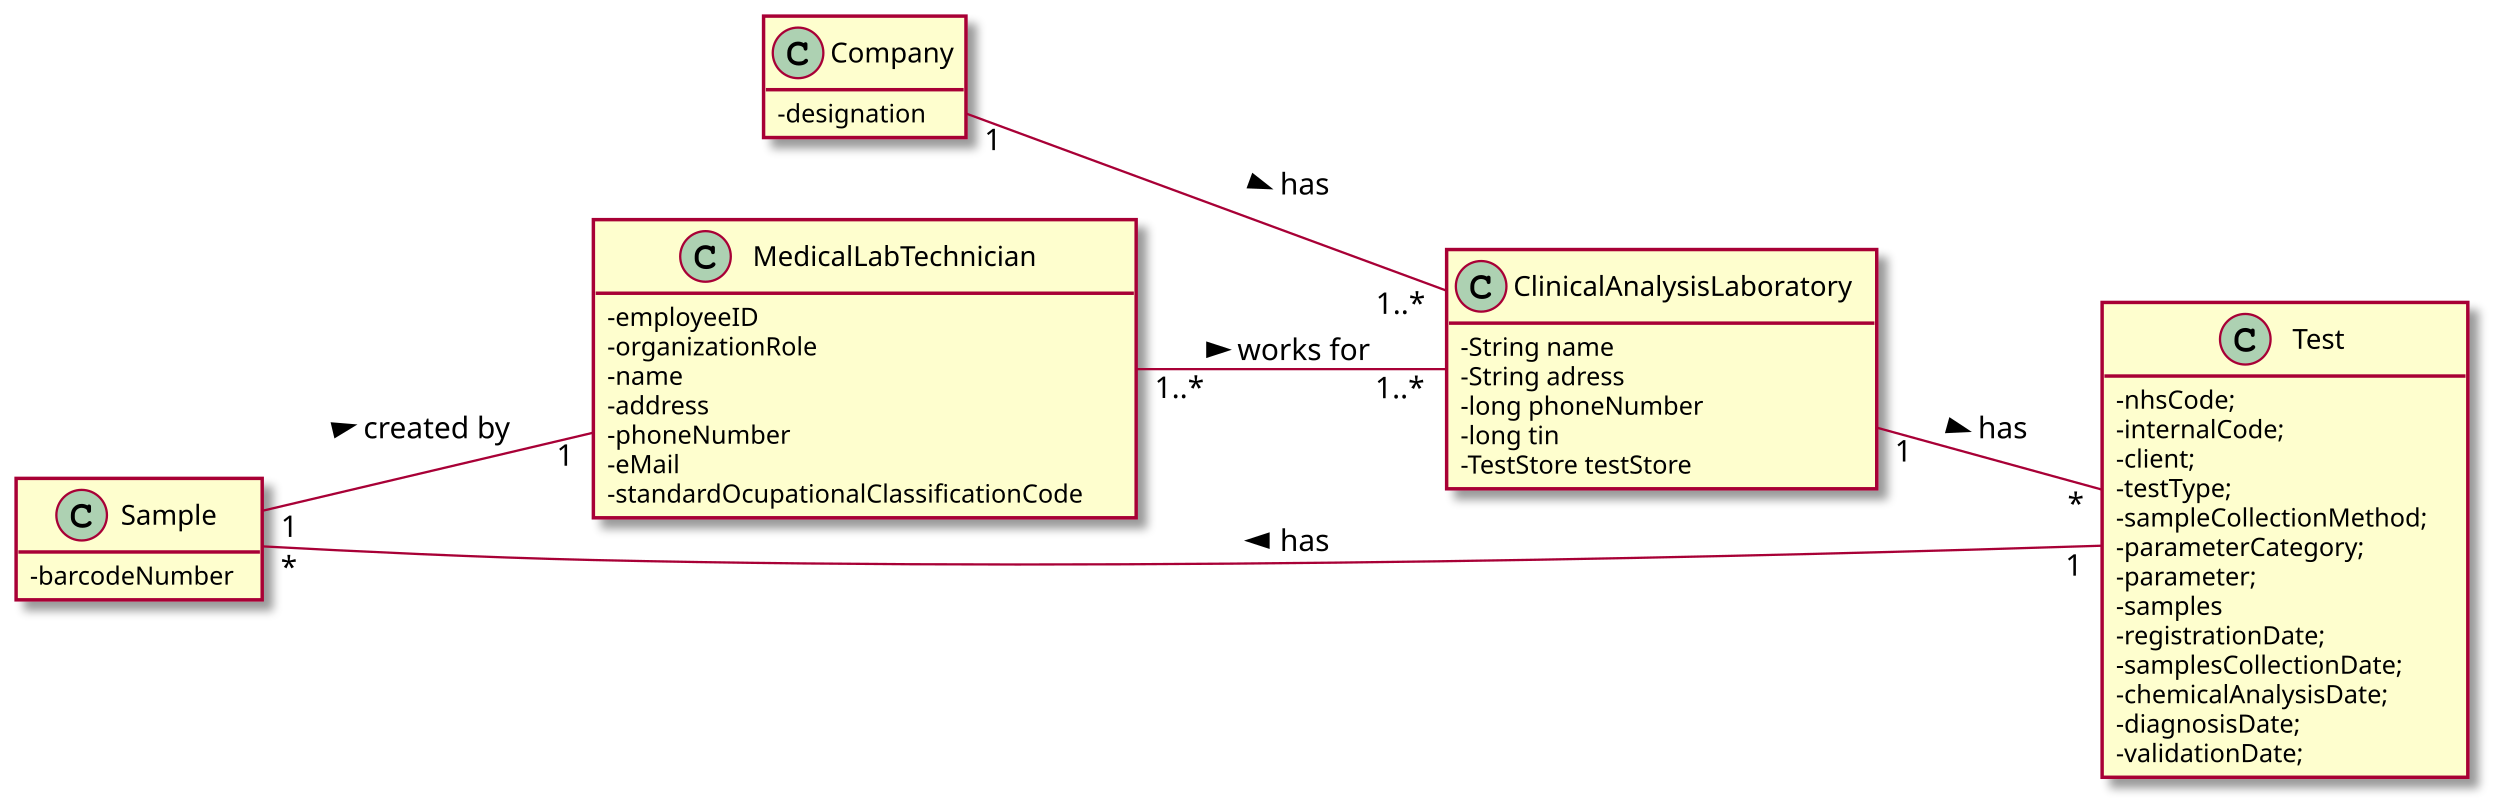
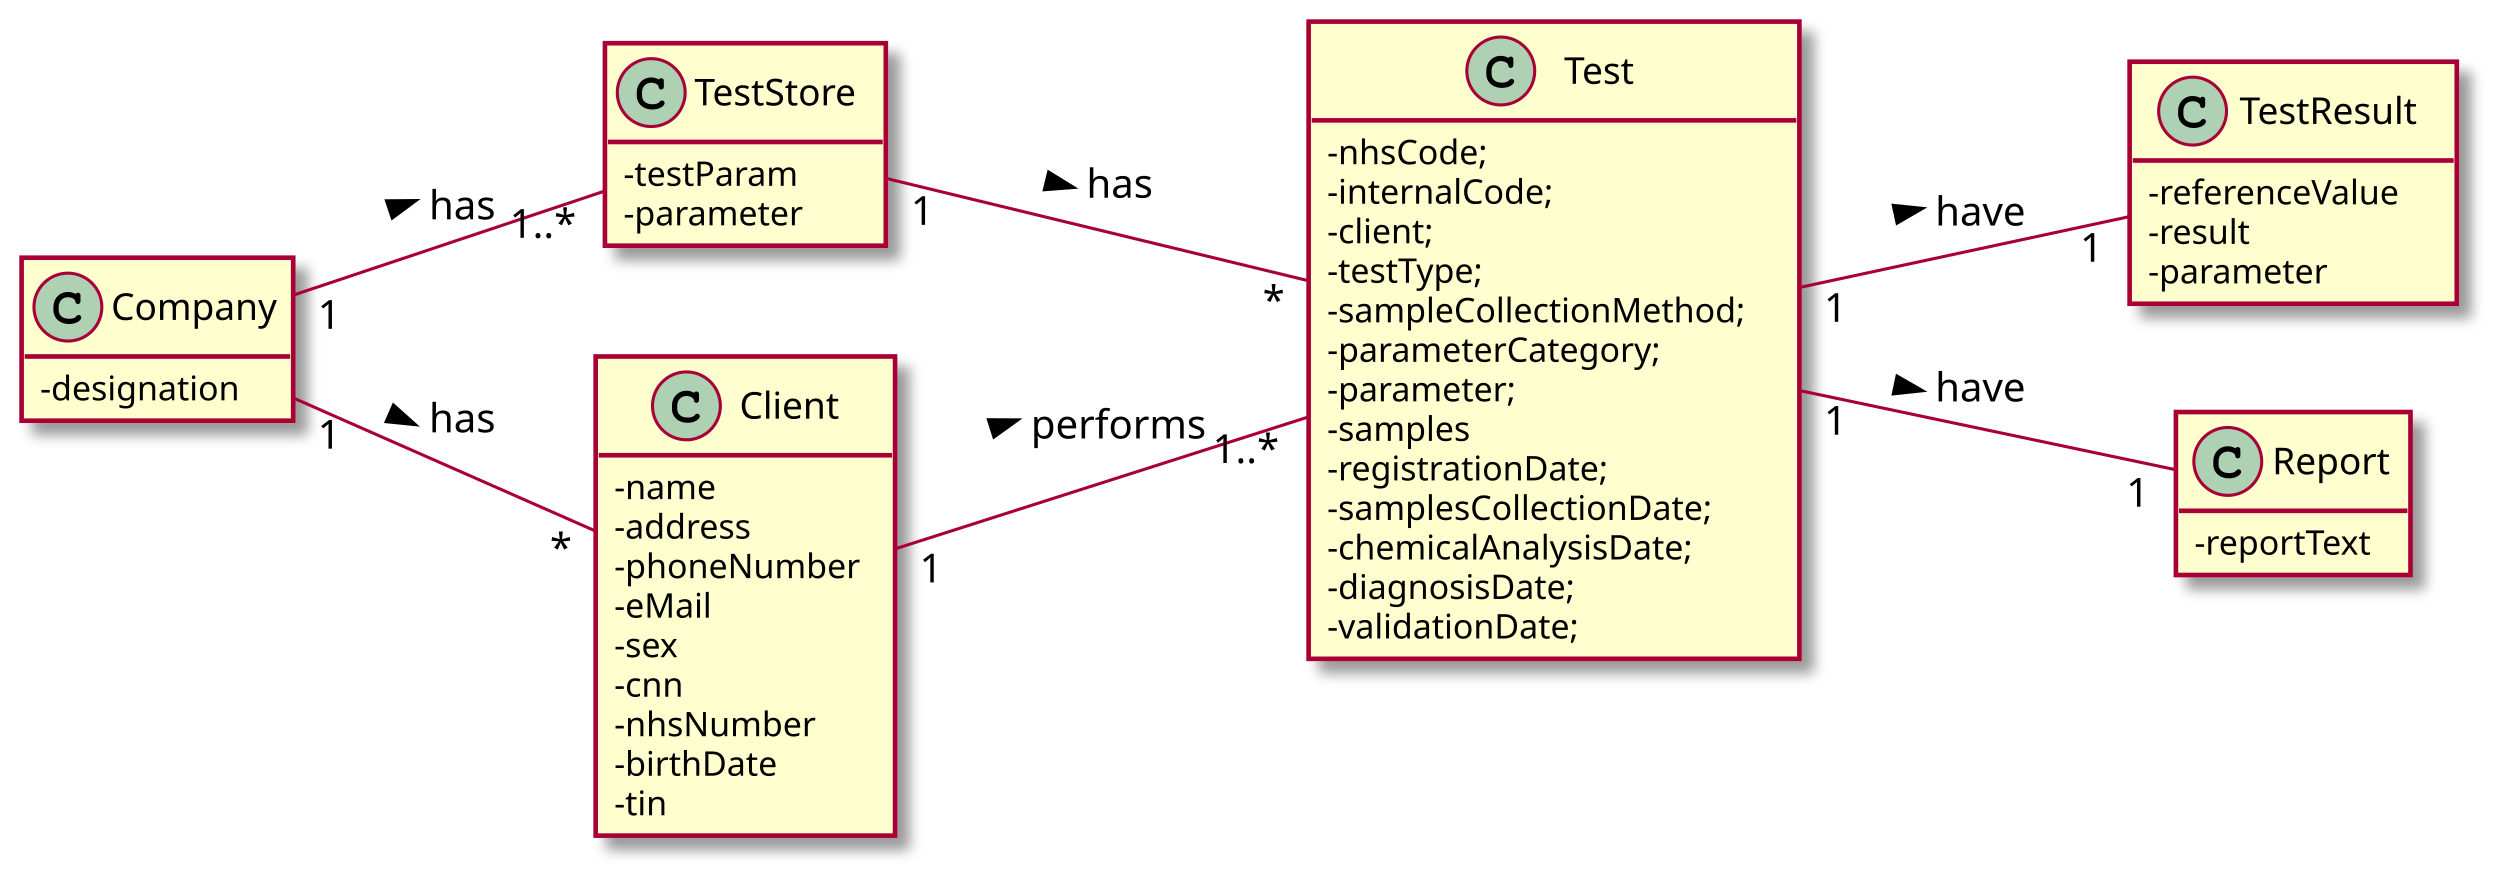
- <svg xmlns="http://www.w3.org/2000/svg" contentScriptType="application/ecmascript" contentStyleType="text/css" height="351px" preserveAspectRatio="none" style="width:1087px;height:351px;background:#FFFFFF;" version="1.1" viewBox="0 0 1087 351" width="1087px" zoomAndPan="magnify">
+ <svg xmlns="http://www.w3.org/2000/svg" contentScriptType="application/ecmascript" contentStyleType="text/css" height="284px" preserveAspectRatio="none" style="width:810px;height:284px;background:#FFFFFF;" version="1.1" viewBox="0 0 810 284" width="810px" zoomAndPan="magnify">
  <defs>
-     <filter height="300%" id="fcrvglpp4p2fz" width="300%" x="-1" y="-1">
+     <filter height="300%" id="f1wtsfi46vhi0u" width="300%" x="-1" y="-1">
      <feGaussianBlur result="blurOut" stdDeviation="2.0" />
      <feColorMatrix in="blurOut" result="blurOut2" type="matrix" values="0 0 0 0 0 0 0 0 0 0 0 0 0 0 0 0 0 0 .4 0" />
      <feOffset dx="4.0" dy="4.0" in="blurOut2" result="blurOut3" />
      <feBlend in="SourceGraphic" in2="blurOut3" mode="normal" />
    </filter>
  </defs>
  <g>
-     <rect codeLine="5" fill="#FEFECE" filter="url(#fcrvglpp4p2fz)" height="52.805" id="Sample" style="stroke:#A80036;stroke-width:1.5;" width="107" x="7" y="208" />
-     <ellipse cx="35.5" cy="224" fill="#ADD1B2" rx="11" ry="11" style="stroke:#A80036;stroke-width:1.0;" />
-     <path d="M37.844,219.672 C36.906,219.234 36.312,219.094 35.438,219.094 C32.812,219.094 30.812,221.172 30.812,223.891 L30.812,225.016 C30.812,227.594 32.922,229.484 35.812,229.484 C37.031,229.484 38.188,229.188 38.938,228.641 C39.516,228.234 39.844,227.781 39.844,227.391 C39.844,226.938 39.453,226.547 38.984,226.547 C38.766,226.547 38.562,226.625 38.375,226.812 C37.922,227.297 37.922,227.297 37.734,227.391 C37.312,227.656 36.625,227.781 35.859,227.781 C33.812,227.781 32.516,226.688 32.516,224.984 L32.516,223.891 C32.516,222.109 33.766,220.797 35.5,220.797 C36.078,220.797 36.688,220.953 37.156,221.203 C37.641,221.484 37.812,221.703 37.906,222.109 C37.969,222.516 38,222.641 38.141,222.766 C38.281,222.906 38.516,223.016 38.734,223.016 C39,223.016 39.266,222.875 39.438,222.656 C39.547,222.5 39.578,222.312 39.578,221.891 L39.578,220.469 C39.578,220.031 39.562,219.906 39.469,219.75 C39.312,219.484 39.031,219.344 38.734,219.344 C38.438,219.344 38.234,219.438 38.016,219.75 L37.844,219.672 Z " fill="#000000" />
-     <text fill="#000000" font-family="sans-serif" font-size="12" lengthAdjust="spacing" textLength="45" x="52.5" y="228.154">Sample</text>
-     <line style="stroke:#A80036;stroke-width:1.5;" x1="8" x2="113" y1="240" y2="240" />
-     <text fill="#000000" font-family="sans-serif" font-size="11" lengthAdjust="spacing" textLength="95" x="13" y="254.21">-barcodeNumber</text>
-     <rect codeLine="9" fill="#FEFECE" filter="url(#fcrvglpp4p2fz)" height="52.805" id="Company" style="stroke:#A80036;stroke-width:1.5;" width="88" x="332" y="7" />
-     <ellipse cx="347" cy="23" fill="#ADD1B2" rx="11" ry="11" style="stroke:#A80036;stroke-width:1.0;" />
-     <path d="M349.344,18.672 C348.406,18.234 347.812,18.094 346.938,18.094 C344.312,18.094 342.312,20.172 342.312,22.891 L342.312,24.016 C342.312,26.594 344.422,28.484 347.312,28.484 C348.531,28.484 349.688,28.188 350.438,27.641 C351.016,27.234 351.344,26.781 351.344,26.391 C351.344,25.938 350.953,25.547 350.484,25.547 C350.266,25.547 350.062,25.625 349.875,25.812 C349.422,26.297 349.422,26.297 349.234,26.391 C348.812,26.656 348.125,26.781 347.359,26.781 C345.312,26.781 344.016,25.688 344.016,23.984 L344.016,22.891 C344.016,21.109 345.266,19.797 347,19.797 C347.578,19.797 348.188,19.953 348.656,20.203 C349.141,20.484 349.312,20.703 349.406,21.109 C349.469,21.516 349.5,21.641 349.641,21.766 C349.781,21.906 350.016,22.016 350.234,22.016 C350.5,22.016 350.766,21.875 350.938,21.656 C351.047,21.5 351.078,21.312 351.078,20.891 L351.078,19.469 C351.078,19.031 351.062,18.906 350.969,18.75 C350.812,18.484 350.531,18.344 350.234,18.344 C349.938,18.344 349.734,18.438 349.516,18.75 L349.344,18.672 Z " fill="#000000" />
-     <text fill="#000000" font-family="sans-serif" font-size="12" lengthAdjust="spacing" textLength="56" x="361" y="27.154">Company</text>
-     <line style="stroke:#A80036;stroke-width:1.5;" x1="333" x2="419" y1="39" y2="39" />
-     <text fill="#000000" font-family="sans-serif" font-size="11" lengthAdjust="spacing" textLength="70" x="338" y="53.21">-designation</text>
-     <rect codeLine="13" fill="#FEFECE" filter="url(#fcrvglpp4p2fz)" height="104.023" id="ClinicalAnalysisLaboratory" style="stroke:#A80036;stroke-width:1.5;" width="187" x="629" y="108.5" />
-     <ellipse cx="644" cy="124.5" fill="#ADD1B2" rx="11" ry="11" style="stroke:#A80036;stroke-width:1.0;" />
-     <path d="M646.344,120.172 C645.406,119.734 644.812,119.594 643.938,119.594 C641.312,119.594 639.312,121.672 639.312,124.391 L639.312,125.516 C639.312,128.094 641.422,129.984 644.312,129.984 C645.531,129.984 646.688,129.688 647.438,129.141 C648.016,128.734 648.344,128.281 648.344,127.891 C648.344,127.438 647.953,127.047 647.484,127.047 C647.266,127.047 647.062,127.125 646.875,127.312 C646.422,127.797 646.422,127.797 646.234,127.891 C645.812,128.156 645.125,128.281 644.359,128.281 C642.312,128.281 641.016,127.188 641.016,125.484 L641.016,124.391 C641.016,122.609 642.266,121.297 644,121.297 C644.578,121.297 645.188,121.453 645.656,121.703 C646.141,121.984 646.312,122.203 646.406,122.609 C646.469,123.016 646.5,123.141 646.641,123.266 C646.781,123.406 647.016,123.516 647.234,123.516 C647.5,123.516 647.766,123.375 647.938,123.156 C648.047,123 648.078,122.812 648.078,122.391 L648.078,120.969 C648.078,120.531 648.062,120.406 647.969,120.25 C647.812,119.984 647.531,119.844 647.234,119.844 C646.938,119.844 646.734,119.938 646.516,120.25 L646.344,120.172 Z " fill="#000000" />
-     <text fill="#000000" font-family="sans-serif" font-size="12" lengthAdjust="spacing" textLength="155" x="658" y="128.654">ClinicalAnalysisLaboratory</text>
-     <line style="stroke:#A80036;stroke-width:1.5;" x1="630" x2="815" y1="140.5" y2="140.5" />
-     <text fill="#000000" font-family="sans-serif" font-size="11" lengthAdjust="spacing" textLength="74" x="635" y="154.71">-String name</text>
-     <text fill="#000000" font-family="sans-serif" font-size="11" lengthAdjust="spacing" textLength="79" x="635" y="167.515">-String adress</text>
-     <text fill="#000000" font-family="sans-serif" font-size="11" lengthAdjust="spacing" textLength="113" x="635" y="180.32">-long phoneNumber</text>
-     <text fill="#000000" font-family="sans-serif" font-size="11" lengthAdjust="spacing" textLength="46" x="635" y="193.125">-long tin</text>
-     <text fill="#000000" font-family="sans-serif" font-size="11" lengthAdjust="spacing" textLength="117" x="635" y="205.929">-TestStore testStore</text>
-     <rect codeLine="21" fill="#FEFECE" filter="url(#fcrvglpp4p2fz)" height="206.461" id="Test" style="stroke:#A80036;stroke-width:1.5;" width="159" x="914" y="131.5" />
-     <ellipse cx="976.25" cy="147.5" fill="#ADD1B2" rx="11" ry="11" style="stroke:#A80036;stroke-width:1.0;" />
-     <path d="M978.594,143.172 C977.656,142.734 977.062,142.594 976.188,142.594 C973.562,142.594 971.562,144.672 971.562,147.391 L971.562,148.516 C971.562,151.094 973.672,152.984 976.562,152.984 C977.781,152.984 978.938,152.688 979.688,152.141 C980.266,151.734 980.594,151.281 980.594,150.891 C980.594,150.438 980.203,150.047 979.734,150.047 C979.516,150.047 979.312,150.125 979.125,150.312 C978.672,150.797 978.672,150.797 978.484,150.891 C978.062,151.156 977.375,151.281 976.609,151.281 C974.562,151.281 973.266,150.188 973.266,148.484 L973.266,147.391 C973.266,145.609 974.516,144.297 976.25,144.297 C976.828,144.297 977.438,144.453 977.906,144.703 C978.391,144.984 978.562,145.203 978.656,145.609 C978.719,146.016 978.75,146.141 978.891,146.266 C979.031,146.406 979.266,146.516 979.484,146.516 C979.75,146.516 980.016,146.375 980.188,146.156 C980.297,146 980.328,145.812 980.328,145.391 L980.328,143.969 C980.328,143.531 980.312,143.406 980.219,143.25 C980.062,142.984 979.781,142.844 979.484,142.844 C979.188,142.844 978.984,142.938 978.766,143.25 L978.594,143.172 Z " fill="#000000" />
-     <text fill="#000000" font-family="sans-serif" font-size="12" lengthAdjust="spacing" textLength="26" x="996.75" y="151.654">Test</text>
-     <line style="stroke:#A80036;stroke-width:1.5;" x1="915" x2="1072" y1="163.5" y2="163.5" />
-     <text fill="#000000" font-family="sans-serif" font-size="11" lengthAdjust="spacing" textLength="57" x="920" y="177.71">-nhsCode;</text>
-     <text fill="#000000" font-family="sans-serif" font-size="11" lengthAdjust="spacing" textLength="80" x="920" y="190.515">-internalCode;</text>
-     <text fill="#000000" font-family="sans-serif" font-size="11" lengthAdjust="spacing" textLength="38" x="920" y="203.32">-client;</text>
-     <text fill="#000000" font-family="sans-serif" font-size="11" lengthAdjust="spacing" textLength="58" x="920" y="216.125">-testType;</text>
-     <text fill="#000000" font-family="sans-serif" font-size="11" lengthAdjust="spacing" textLength="147" x="920" y="228.929">-sampleCollectionMethod;</text>
-     <text fill="#000000" font-family="sans-serif" font-size="11" lengthAdjust="spacing" textLength="119" x="920" y="241.734">-parameterCategory;</text>
-     <text fill="#000000" font-family="sans-serif" font-size="11" lengthAdjust="spacing" textLength="67" x="920" y="254.539">-parameter;</text>
-     <text fill="#000000" font-family="sans-serif" font-size="11" lengthAdjust="spacing" textLength="52" x="920" y="267.343">-samples</text>
-     <text fill="#000000" font-family="sans-serif" font-size="11" lengthAdjust="spacing" textLength="99" x="920" y="280.148">-registrationDate;</text>
-     <text fill="#000000" font-family="sans-serif" font-size="11" lengthAdjust="spacing" textLength="139" x="920" y="292.953">-samplesCollectionDate;</text>
-     <text fill="#000000" font-family="sans-serif" font-size="11" lengthAdjust="spacing" textLength="133" x="920" y="305.757">-chemicalAnalysisDate;</text>
-     <text fill="#000000" font-family="sans-serif" font-size="11" lengthAdjust="spacing" textLength="88" x="920" y="318.562">-diagnosisDate;</text>
-     <text fill="#000000" font-family="sans-serif" font-size="11" lengthAdjust="spacing" textLength="90" x="920" y="331.367">-validationDate;</text>
-     <rect codeLine="37" fill="#FEFECE" filter="url(#fcrvglpp4p2fz)" height="129.633" id="MedicalLabTechnician" style="stroke:#A80036;stroke-width:1.5;" width="236" x="258" y="95.5" />
-     <ellipse cx="306.75" cy="111.5" fill="#ADD1B2" rx="11" ry="11" style="stroke:#A80036;stroke-width:1.0;" />
-     <path d="M309.094,107.172 C308.156,106.734 307.562,106.594 306.688,106.594 C304.062,106.594 302.062,108.672 302.062,111.391 L302.062,112.516 C302.062,115.094 304.172,116.984 307.062,116.984 C308.281,116.984 309.438,116.688 310.188,116.141 C310.766,115.734 311.094,115.281 311.094,114.891 C311.094,114.438 310.703,114.047 310.234,114.047 C310.016,114.047 309.812,114.125 309.625,114.312 C309.172,114.797 309.172,114.797 308.984,114.891 C308.562,115.156 307.875,115.281 307.109,115.281 C305.062,115.281 303.766,114.188 303.766,112.484 L303.766,111.391 C303.766,109.609 305.016,108.297 306.75,108.297 C307.328,108.297 307.938,108.453 308.406,108.703 C308.891,108.984 309.062,109.203 309.156,109.609 C309.219,110.016 309.25,110.141 309.391,110.266 C309.531,110.406 309.766,110.516 309.984,110.516 C310.25,110.516 310.516,110.375 310.688,110.156 C310.797,110 310.828,109.812 310.828,109.391 L310.828,107.969 C310.828,107.531 310.812,107.406 310.719,107.25 C310.562,106.984 310.281,106.844 309.984,106.844 C309.688,106.844 309.484,106.938 309.266,107.25 L309.094,107.172 Z " fill="#000000" />
-     <text fill="#000000" font-family="sans-serif" font-size="12" lengthAdjust="spacing" textLength="130" x="327.25" y="115.654">MedicalLabTechnician</text>
-     <line style="stroke:#A80036;stroke-width:1.5;" x1="259" x2="493" y1="127.5" y2="127.5" />
-     <text fill="#000000" font-family="sans-serif" font-size="11" lengthAdjust="spacing" textLength="75" x="264" y="141.71">-employeeID</text>
-     <text fill="#000000" font-family="sans-serif" font-size="11" lengthAdjust="spacing" textLength="99" x="264" y="154.515">-organizationRole</text>
-     <text fill="#000000" font-family="sans-serif" font-size="11" lengthAdjust="spacing" textLength="37" x="264" y="167.32">-name</text>
-     <text fill="#000000" font-family="sans-serif" font-size="11" lengthAdjust="spacing" textLength="49" x="264" y="180.125">-address</text>
-     <text fill="#000000" font-family="sans-serif" font-size="11" lengthAdjust="spacing" textLength="85" x="264" y="192.929">-phoneNumber</text>
-     <text fill="#000000" font-family="sans-serif" font-size="11" lengthAdjust="spacing" textLength="34" x="264" y="205.734">-eMail</text>
-     <text fill="#000000" font-family="sans-serif" font-size="11" lengthAdjust="spacing" textLength="224" x="264" y="218.539">-standardOcupationalClassificationCode</text>
-     <path codeLine="47" d="M420.282,49.456 C472.328,68.643 561.129,101.379 628.869,126.351 " fill="none" id="Company-ClinicalAnalysisLaboratory" style="stroke:#A80036;stroke-width:1.0;" />
-     <polygon fill="#000000" points="552.191,81.796,544.721,75.91,542.688,81.425,552.191,81.796" style="stroke:#000000;stroke-width:1.0;" />
-     <text fill="#000000" font-family="sans-serif" font-size="13" lengthAdjust="spacing" textLength="23" x="556.5" y="84.567">has</text>
-     <text fill="#000000" font-family="sans-serif" font-size="13" lengthAdjust="spacing" textLength="8" x="427.977" y="65.287">1</text>
-     <text fill="#000000" font-family="sans-serif" font-size="13" lengthAdjust="spacing" textLength="23" x="598.148" y="136.465">1..*</text>
-     <path codeLine="48" d="M816.075,185.967 C847.838,194.704 883.067,204.396 913.64,212.806 " fill="none" id="ClinicalAnalysisLaboratory-Test" style="stroke:#A80036;stroke-width:1.0;" />
-     <polygon fill="#000000" points="855.821,187.393,847.879,182.16,846.32,187.827,855.821,187.393" style="stroke:#000000;stroke-width:1.0;" />
-     <text fill="#000000" font-family="sans-serif" font-size="13" lengthAdjust="spacing" textLength="23" x="860" y="190.567">has</text>
-     <text fill="#000000" font-family="sans-serif" font-size="13" lengthAdjust="spacing" textLength="8" x="823.851" y="200.665">1</text>
-     <text fill="#000000" font-family="sans-serif" font-size="13" lengthAdjust="spacing" textLength="7" x="898.955" y="223.549">*</text>
-     <path codeLine="49" d="M494.113,160.5 C538.099,160.5 587.448,160.5 628.903,160.5 " fill="none" id="MedicalLabTechnician-ClinicalAnalysisLaboratory" style="stroke:#A80036;stroke-width:1.0;" />
-     <polygon fill="#000000" points="534,152.066,524.955,149.127,524.955,155.005,534,152.066" style="stroke:#000000;stroke-width:1.0;" />
-     <text fill="#000000" font-family="sans-serif" font-size="13" lengthAdjust="spacing" textLength="60" x="538" y="156.567">works for</text>
-     <text fill="#000000" font-family="sans-serif" font-size="13" lengthAdjust="spacing" textLength="23" x="502.011" y="173.039">1..*</text>
-     <text fill="#000000" font-family="sans-serif" font-size="13" lengthAdjust="spacing" textLength="23" x="597.856" y="173.145">1..*</text>
-     <path codeLine="50" d="M913.955,237.272 C779.569,241.61 496.891,248.968 258,243.5 C209.178,242.382 153.586,239.705 114.021,237.559 " fill="none" id="Test-Sample" style="stroke:#A80036;stroke-width:1.0;" />
-     <polygon fill="#000000" points="542.5,235.068,551.546,238.004,551.544,232.126,542.5,235.068" style="stroke:#000000;stroke-width:1.0;" />
-     <text fill="#000000" font-family="sans-serif" font-size="13" lengthAdjust="spacing" textLength="23" x="556.5" y="239.567">has</text>
-     <text fill="#000000" font-family="sans-serif" font-size="13" lengthAdjust="spacing" textLength="8" x="897.992" y="250.302">1</text>
-     <text fill="#000000" font-family="sans-serif" font-size="13" lengthAdjust="spacing" textLength="7" x="122.04" y="251.134">*</text>
-     <path codeLine="51" d="M114.326,222.031 C153.502,212.783 208.44,199.816 257.786,188.168 " fill="none" id="Sample-MedicalLabTechnician" style="stroke:#A80036;stroke-width:1.0;" />
-     <polygon fill="#000000" points="153.866,184.918,144.388,184.135,145.738,189.856,153.866,184.918" style="stroke:#000000;stroke-width:1.0;" />
-     <text fill="#000000" font-family="sans-serif" font-size="13" lengthAdjust="spacing" textLength="69" x="158" y="190.567">created by</text>
-     <text fill="#000000" font-family="sans-serif" font-size="13" lengthAdjust="spacing" textLength="8" x="122.096" y="233.452">1</text>
-     <text fill="#000000" font-family="sans-serif" font-size="13" lengthAdjust="spacing" textLength="8" x="241.957" y="202.504">1</text>
+     <rect codeLine="5" fill="#FEFECE" filter="url(#f1wtsfi46vhi0u)" height="52.805" id="Company" style="stroke:#A80036;stroke-width:1.5;" width="88" x="7" y="83.5" />
+     <ellipse cx="22" cy="99.5" fill="#ADD1B2" rx="11" ry="11" style="stroke:#A80036;stroke-width:1.0;" />
+     <path d="M24.344,95.172 C23.406,94.734 22.812,94.594 21.938,94.594 C19.312,94.594 17.312,96.672 17.312,99.391 L17.312,100.516 C17.312,103.094 19.422,104.984 22.312,104.984 C23.531,104.984 24.688,104.688 25.438,104.141 C26.016,103.734 26.344,103.281 26.344,102.891 C26.344,102.438 25.953,102.047 25.484,102.047 C25.266,102.047 25.062,102.125 24.875,102.312 C24.422,102.797 24.422,102.797 24.234,102.891 C23.812,103.156 23.125,103.281 22.359,103.281 C20.312,103.281 19.016,102.188 19.016,100.484 L19.016,99.391 C19.016,97.609 20.266,96.297 22,96.297 C22.578,96.297 23.188,96.453 23.656,96.703 C24.141,96.984 24.312,97.203 24.406,97.609 C24.469,98.016 24.5,98.141 24.641,98.266 C24.781,98.406 25.016,98.516 25.234,98.516 C25.5,98.516 25.766,98.375 25.938,98.156 C26.047,98 26.078,97.812 26.078,97.391 L26.078,95.969 C26.078,95.531 26.062,95.406 25.969,95.25 C25.812,94.984 25.531,94.844 25.234,94.844 C24.938,94.844 24.734,94.938 24.516,95.25 L24.344,95.172 Z " fill="#000000" />
+     <text fill="#000000" font-family="sans-serif" font-size="12" lengthAdjust="spacing" textLength="56" x="36" y="103.654">Company</text>
+     <line style="stroke:#A80036;stroke-width:1.5;" x1="8" x2="94" y1="115.5" y2="115.5" />
+     <text fill="#000000" font-family="sans-serif" font-size="11" lengthAdjust="spacing" textLength="70" x="13" y="129.71">-designation</text>
+     <rect codeLine="9" fill="#FEFECE" filter="url(#f1wtsfi46vhi0u)" height="65.609" id="TestStore" style="stroke:#A80036;stroke-width:1.5;" width="91" x="196" y="14" />
+     <ellipse cx="211" cy="30" fill="#ADD1B2" rx="11" ry="11" style="stroke:#A80036;stroke-width:1.0;" />
+     <path d="M213.344,25.672 C212.406,25.234 211.812,25.094 210.938,25.094 C208.312,25.094 206.312,27.172 206.312,29.891 L206.312,31.016 C206.312,33.594 208.422,35.484 211.312,35.484 C212.531,35.484 213.688,35.188 214.438,34.641 C215.016,34.234 215.344,33.781 215.344,33.391 C215.344,32.938 214.953,32.547 214.484,32.547 C214.266,32.547 214.062,32.625 213.875,32.812 C213.422,33.297 213.422,33.297 213.234,33.391 C212.812,33.656 212.125,33.781 211.359,33.781 C209.312,33.781 208.016,32.688 208.016,30.984 L208.016,29.891 C208.016,28.109 209.266,26.797 211,26.797 C211.578,26.797 212.188,26.953 212.656,27.203 C213.141,27.484 213.312,27.703 213.406,28.109 C213.469,28.516 213.5,28.641 213.641,28.766 C213.781,28.906 214.016,29.016 214.234,29.016 C214.5,29.016 214.766,28.875 214.938,28.656 C215.047,28.5 215.078,28.312 215.078,27.891 L215.078,26.469 C215.078,26.031 215.062,25.906 214.969,25.75 C214.812,25.484 214.531,25.344 214.234,25.344 C213.938,25.344 213.734,25.438 213.516,25.75 L213.344,25.672 Z " fill="#000000" />
+     <text fill="#000000" font-family="sans-serif" font-size="12" lengthAdjust="spacing" textLength="59" x="225" y="34.154">TestStore</text>
+     <line style="stroke:#A80036;stroke-width:1.5;" x1="197" x2="286" y1="46" y2="46" />
+     <text fill="#000000" font-family="sans-serif" font-size="11" lengthAdjust="spacing" textLength="61" x="202" y="60.21">-testParam</text>
+     <text fill="#000000" font-family="sans-serif" font-size="11" lengthAdjust="spacing" textLength="64" x="202" y="73.015">-parameter</text>
+     <rect codeLine="14" fill="#FEFECE" filter="url(#f1wtsfi46vhi0u)" height="206.461" id="Test" style="stroke:#A80036;stroke-width:1.5;" width="159" x="424" y="7" />
+     <ellipse cx="486.25" cy="23" fill="#ADD1B2" rx="11" ry="11" style="stroke:#A80036;stroke-width:1.0;" />
+     <path d="M488.594,18.672 C487.656,18.234 487.062,18.094 486.188,18.094 C483.562,18.094 481.562,20.172 481.562,22.891 L481.562,24.016 C481.562,26.594 483.672,28.484 486.562,28.484 C487.781,28.484 488.938,28.188 489.688,27.641 C490.266,27.234 490.594,26.781 490.594,26.391 C490.594,25.938 490.203,25.547 489.734,25.547 C489.516,25.547 489.312,25.625 489.125,25.812 C488.672,26.297 488.672,26.297 488.484,26.391 C488.062,26.656 487.375,26.781 486.609,26.781 C484.562,26.781 483.266,25.688 483.266,23.984 L483.266,22.891 C483.266,21.109 484.516,19.797 486.25,19.797 C486.828,19.797 487.438,19.953 487.906,20.203 C488.391,20.484 488.562,20.703 488.656,21.109 C488.719,21.516 488.75,21.641 488.891,21.766 C489.031,21.906 489.266,22.016 489.484,22.016 C489.75,22.016 490.016,21.875 490.188,21.656 C490.297,21.5 490.328,21.312 490.328,20.891 L490.328,19.469 C490.328,19.031 490.312,18.906 490.219,18.75 C490.062,18.484 489.781,18.344 489.484,18.344 C489.188,18.344 488.984,18.438 488.766,18.75 L488.594,18.672 Z " fill="#000000" />
+     <text fill="#000000" font-family="sans-serif" font-size="12" lengthAdjust="spacing" textLength="26" x="506.75" y="27.154">Test</text>
+     <line style="stroke:#A80036;stroke-width:1.5;" x1="425" x2="582" y1="39" y2="39" />
+     <text fill="#000000" font-family="sans-serif" font-size="11" lengthAdjust="spacing" textLength="57" x="430" y="53.21">-nhsCode;</text>
+     <text fill="#000000" font-family="sans-serif" font-size="11" lengthAdjust="spacing" textLength="80" x="430" y="66.015">-internalCode;</text>
+     <text fill="#000000" font-family="sans-serif" font-size="11" lengthAdjust="spacing" textLength="38" x="430" y="78.82">-client;</text>
+     <text fill="#000000" font-family="sans-serif" font-size="11" lengthAdjust="spacing" textLength="58" x="430" y="91.624">-testType;</text>
+     <text fill="#000000" font-family="sans-serif" font-size="11" lengthAdjust="spacing" textLength="147" x="430" y="104.429">-sampleCollectionMethod;</text>
+     <text fill="#000000" font-family="sans-serif" font-size="11" lengthAdjust="spacing" textLength="119" x="430" y="117.234">-parameterCategory;</text>
+     <text fill="#000000" font-family="sans-serif" font-size="11" lengthAdjust="spacing" textLength="67" x="430" y="130.039">-parameter;</text>
+     <text fill="#000000" font-family="sans-serif" font-size="11" lengthAdjust="spacing" textLength="52" x="430" y="142.843">-samples</text>
+     <text fill="#000000" font-family="sans-serif" font-size="11" lengthAdjust="spacing" textLength="99" x="430" y="155.648">-registrationDate;</text>
+     <text fill="#000000" font-family="sans-serif" font-size="11" lengthAdjust="spacing" textLength="139" x="430" y="168.453">-samplesCollectionDate;</text>
+     <text fill="#000000" font-family="sans-serif" font-size="11" lengthAdjust="spacing" textLength="133" x="430" y="181.257">-chemicalAnalysisDate;</text>
+     <text fill="#000000" font-family="sans-serif" font-size="11" lengthAdjust="spacing" textLength="88" x="430" y="194.062">-diagnosisDate;</text>
+     <text fill="#000000" font-family="sans-serif" font-size="11" lengthAdjust="spacing" textLength="90" x="430" y="206.867">-validationDate;</text>
+     <rect codeLine="30" fill="#FEFECE" filter="url(#f1wtsfi46vhi0u)" height="155.242" id="Client" style="stroke:#A80036;stroke-width:1.5;" width="97" x="193" y="115.5" />
+     <ellipse cx="222.4" cy="131.5" fill="#ADD1B2" rx="11" ry="11" style="stroke:#A80036;stroke-width:1.0;" />
+     <path d="M224.744,127.172 C223.806,126.734 223.213,126.594 222.338,126.594 C219.713,126.594 217.713,128.672 217.713,131.391 L217.713,132.516 C217.713,135.094 219.822,136.984 222.713,136.984 C223.931,136.984 225.088,136.688 225.838,136.141 C226.416,135.734 226.744,135.281 226.744,134.891 C226.744,134.438 226.353,134.047 225.884,134.047 C225.666,134.047 225.463,134.125 225.275,134.312 C224.822,134.797 224.822,134.797 224.634,134.891 C224.213,135.156 223.525,135.281 222.759,135.281 C220.713,135.281 219.416,134.188 219.416,132.484 L219.416,131.391 C219.416,129.609 220.666,128.297 222.4,128.297 C222.978,128.297 223.588,128.453 224.056,128.703 C224.541,128.984 224.713,129.203 224.806,129.609 C224.869,130.016 224.9,130.141 225.041,130.266 C225.181,130.406 225.416,130.516 225.634,130.516 C225.9,130.516 226.166,130.375 226.338,130.156 C226.447,130 226.478,129.812 226.478,129.391 L226.478,127.969 C226.478,127.531 226.463,127.406 226.369,127.25 C226.213,126.984 225.931,126.844 225.634,126.844 C225.338,126.844 225.134,126.938 224.916,127.25 L224.744,127.172 Z " fill="#000000" />
+     <text fill="#000000" font-family="sans-serif" font-size="12" lengthAdjust="spacing" textLength="33" x="239.6" y="135.654">Client</text>
+     <line style="stroke:#A80036;stroke-width:1.5;" x1="194" x2="289" y1="147.5" y2="147.5" />
+     <text fill="#000000" font-family="sans-serif" font-size="11" lengthAdjust="spacing" textLength="37" x="199" y="161.71">-name</text>
+     <text fill="#000000" font-family="sans-serif" font-size="11" lengthAdjust="spacing" textLength="49" x="199" y="174.515">-address</text>
+     <text fill="#000000" font-family="sans-serif" font-size="11" lengthAdjust="spacing" textLength="85" x="199" y="187.32">-phoneNumber</text>
+     <text fill="#000000" font-family="sans-serif" font-size="11" lengthAdjust="spacing" textLength="34" x="199" y="200.125">-eMail</text>
+     <text fill="#000000" font-family="sans-serif" font-size="11" lengthAdjust="spacing" textLength="25" x="199" y="212.929">-sex</text>
+     <text fill="#000000" font-family="sans-serif" font-size="11" lengthAdjust="spacing" textLength="24" x="199" y="225.734">-cnn</text>
+     <text fill="#000000" font-family="sans-serif" font-size="11" lengthAdjust="spacing" textLength="69" x="199" y="238.539">-nhsNumber</text>
+     <text fill="#000000" font-family="sans-serif" font-size="11" lengthAdjust="spacing" textLength="57" x="199" y="251.343">-birthDate</text>
+     <text fill="#000000" font-family="sans-serif" font-size="11" lengthAdjust="spacing" textLength="18" x="199" y="264.148">-tin</text>
+     <rect codeLine="42" fill="#FEFECE" filter="url(#f1wtsfi46vhi0u)" height="78.414" id="TestResult" style="stroke:#A80036;stroke-width:1.5;" width="106" x="690" y="20" />
+     <ellipse cx="710.4" cy="36" fill="#ADD1B2" rx="11" ry="11" style="stroke:#A80036;stroke-width:1.0;" />
+     <path d="M712.744,31.672 C711.806,31.234 711.212,31.094 710.337,31.094 C707.712,31.094 705.712,33.172 705.712,35.891 L705.712,37.016 C705.712,39.594 707.822,41.484 710.712,41.484 C711.931,41.484 713.087,41.188 713.837,40.641 C714.416,40.234 714.744,39.781 714.744,39.391 C714.744,38.938 714.353,38.547 713.884,38.547 C713.666,38.547 713.462,38.625 713.275,38.812 C712.822,39.297 712.822,39.297 712.634,39.391 C712.212,39.656 711.525,39.781 710.759,39.781 C708.712,39.781 707.416,38.688 707.416,36.984 L707.416,35.891 C707.416,34.109 708.666,32.797 710.4,32.797 C710.978,32.797 711.587,32.953 712.056,33.203 C712.541,33.484 712.712,33.703 712.806,34.109 C712.869,34.516 712.9,34.641 713.041,34.766 C713.181,34.906 713.416,35.016 713.634,35.016 C713.9,35.016 714.166,34.875 714.337,34.656 C714.447,34.5 714.478,34.312 714.478,33.891 L714.478,32.469 C714.478,32.031 714.462,31.906 714.369,31.75 C714.212,31.484 713.931,31.344 713.634,31.344 C713.337,31.344 713.134,31.438 712.916,31.75 L712.744,31.672 Z " fill="#000000" />
+     <text fill="#000000" font-family="sans-serif" font-size="12" lengthAdjust="spacing" textLength="62" x="725.6" y="40.154">TestResult</text>
+     <line style="stroke:#A80036;stroke-width:1.5;" x1="691" x2="795" y1="52" y2="52" />
+     <text fill="#000000" font-family="sans-serif" font-size="11" lengthAdjust="spacing" textLength="94" x="696" y="66.21">-referenceValue</text>
+     <text fill="#000000" font-family="sans-serif" font-size="11" lengthAdjust="spacing" textLength="36" x="696" y="79.015">-result</text>
+     <text fill="#000000" font-family="sans-serif" font-size="11" lengthAdjust="spacing" textLength="64" x="696" y="91.82">-parameter</text>
+     <rect codeLine="48" fill="#FEFECE" filter="url(#f1wtsfi46vhi0u)" height="52.805" id="Report" style="stroke:#A80036;stroke-width:1.5;" width="76" x="705" y="133.5" />
+     <ellipse cx="721.8" cy="149.5" fill="#ADD1B2" rx="11" ry="11" style="stroke:#A80036;stroke-width:1.0;" />
+     <path d="M724.144,145.172 C723.206,144.734 722.612,144.594 721.737,144.594 C719.112,144.594 717.112,146.672 717.112,149.391 L717.112,150.516 C717.112,153.094 719.222,154.984 722.112,154.984 C723.331,154.984 724.487,154.688 725.237,154.141 C725.816,153.734 726.144,153.281 726.144,152.891 C726.144,152.438 725.753,152.047 725.284,152.047 C725.066,152.047 724.862,152.125 724.675,152.312 C724.222,152.797 724.222,152.797 724.034,152.891 C723.612,153.156 722.925,153.281 722.159,153.281 C720.112,153.281 718.816,152.188 718.816,150.484 L718.816,149.391 C718.816,147.609 720.066,146.297 721.8,146.297 C722.378,146.297 722.987,146.453 723.456,146.703 C723.941,146.984 724.112,147.203 724.206,147.609 C724.269,148.016 724.3,148.141 724.441,148.266 C724.581,148.406 724.816,148.516 725.034,148.516 C725.3,148.516 725.566,148.375 725.737,148.156 C725.847,148 725.878,147.812 725.878,147.391 L725.878,145.969 C725.878,145.531 725.862,145.406 725.769,145.25 C725.612,144.984 725.331,144.844 725.034,144.844 C724.737,144.844 724.534,144.938 724.316,145.25 L724.144,145.172 Z " fill="#000000" />
+     <text fill="#000000" font-family="sans-serif" font-size="12" lengthAdjust="spacing" textLength="40" x="736.2" y="153.654">Report</text>
+     <line style="stroke:#A80036;stroke-width:1.5;" x1="706" x2="780" y1="165.5" y2="165.5" />
+     <text fill="#000000" font-family="sans-serif" font-size="11" lengthAdjust="spacing" textLength="64" x="711" y="179.71">-reportText</text>
+     <path codeLine="52" d="M95.246,95.547 C125.354,85.484 165.4,72.1 195.818,61.934 " fill="none" id="Company-TestStore" style="stroke:#A80036;stroke-width:1.0;" />
+     <polygon fill="#000000" points="134.742,64.981,125.232,65.061,127.095,70.636,134.742,64.981" style="stroke:#000000;stroke-width:1.0;" />
+     <text fill="#000000" font-family="sans-serif" font-size="13" lengthAdjust="spacing" textLength="23" x="139" y="71.067">has</text>
+     <text fill="#000000" font-family="sans-serif" font-size="13" lengthAdjust="spacing" textLength="8" x="102.935" y="106.532">1</text>
+     <text fill="#000000" font-family="sans-serif" font-size="13" lengthAdjust="spacing" textLength="23" x="165.134" y="77.051">1..*</text>
+     <path codeLine="53" d="M95.246,129.042 C124.376,141.868 162.808,158.791 192.823,172.007 " fill="none" id="Company-Client" style="stroke:#A80036;stroke-width:1.0;" />
+     <polygon fill="#000000" points="134.576,137.581,127.482,131.247,125.114,136.626,134.576,137.581" style="stroke:#000000;stroke-width:1.0;" />
+     <text fill="#000000" font-family="sans-serif" font-size="13" lengthAdjust="spacing" textLength="23" x="139" y="140.067">has</text>
+     <text fill="#000000" font-family="sans-serif" font-size="13" lengthAdjust="spacing" textLength="8" x="102.935" y="145.365">1</text>
+     <text fill="#000000" font-family="sans-serif" font-size="13" lengthAdjust="spacing" textLength="7" x="178.16" y="182.084">*</text>
+     <path codeLine="54" d="M287.196,57.83 C324.655,66.907 379.033,80.083 423.767,90.922 " fill="none" id="TestStore-Test" style="stroke:#A80036;stroke-width:1.0;" />
+     <polygon fill="#000000" points="347.859,60.744,339.761,55.758,338.377,61.47,347.859,60.744" style="stroke:#000000;stroke-width:1.0;" />
+     <text fill="#000000" font-family="sans-serif" font-size="13" lengthAdjust="spacing" textLength="23" x="352" y="64.067">has</text>
+     <text fill="#000000" font-family="sans-serif" font-size="13" lengthAdjust="spacing" textLength="8" x="295.116" y="72.86">1</text>
+     <text fill="#000000" font-family="sans-serif" font-size="13" lengthAdjust="spacing" textLength="7" x="409.094" y="101.906">*</text>
+     <path codeLine="55" d="M290.188,177.776 C327.571,165.843 380.381,148.984 423.979,135.066 " fill="none" id="Client-Test" style="stroke:#A80036;stroke-width:1.0;" />
+     <polygon fill="#000000" points="329.763,136.046,320.253,135.997,322.04,141.596,329.763,136.046" style="stroke:#000000;stroke-width:1.0;" />
+     <text fill="#000000" font-family="sans-serif" font-size="13" lengthAdjust="spacing" textLength="59" x="334" y="142.067">performs</text>
+     <text fill="#000000" font-family="sans-serif" font-size="13" lengthAdjust="spacing" textLength="8" x="297.926" y="188.701">1</text>
+     <text fill="#000000" font-family="sans-serif" font-size="13" lengthAdjust="spacing" textLength="23" x="392.872" y="150.019">1..*</text>
+     <path codeLine="56" d="M583.254,93.089 C618.226,85.579 658.439,76.944 689.64,70.244 " fill="none" id="Test-TestResult" style="stroke:#A80036;stroke-width:1.0;" />
+     <polygon fill="#000000" points="622.889,67.517,613.428,66.542,614.662,72.289,622.889,67.517" style="stroke:#000000;stroke-width:1.0;" />
+     <text fill="#000000" font-family="sans-serif" font-size="13" lengthAdjust="spacing" textLength="32" x="627" y="73.067">have</text>
+     <text fill="#000000" font-family="sans-serif" font-size="13" lengthAdjust="spacing" textLength="8" x="590.975" y="104.273">1</text>
+     <text fill="#000000" font-family="sans-serif" font-size="13" lengthAdjust="spacing" textLength="8" x="673.932" y="84.811">1</text>
+     <path codeLine="57" d="M583.254,126.58 C624.167,135.193 672.253,145.316 704.692,152.146 " fill="none" id="Test-Report" style="stroke:#A80036;stroke-width:1.0;" />
+     <polygon fill="#000000" points="622.893,126.597,614.647,121.857,613.436,127.609,622.893,126.597" style="stroke:#000000;stroke-width:1.0;" />
+     <text fill="#000000" font-family="sans-serif" font-size="13" lengthAdjust="spacing" textLength="32" x="627" y="130.067">have</text>
+     <text fill="#000000" font-family="sans-serif" font-size="13" lengthAdjust="spacing" textLength="8" x="590.975" y="140.852">1</text>
+     <text fill="#000000" font-family="sans-serif" font-size="13" lengthAdjust="spacing" textLength="8" x="688.891" y="164.178">1</text>
  </g>
</svg>
